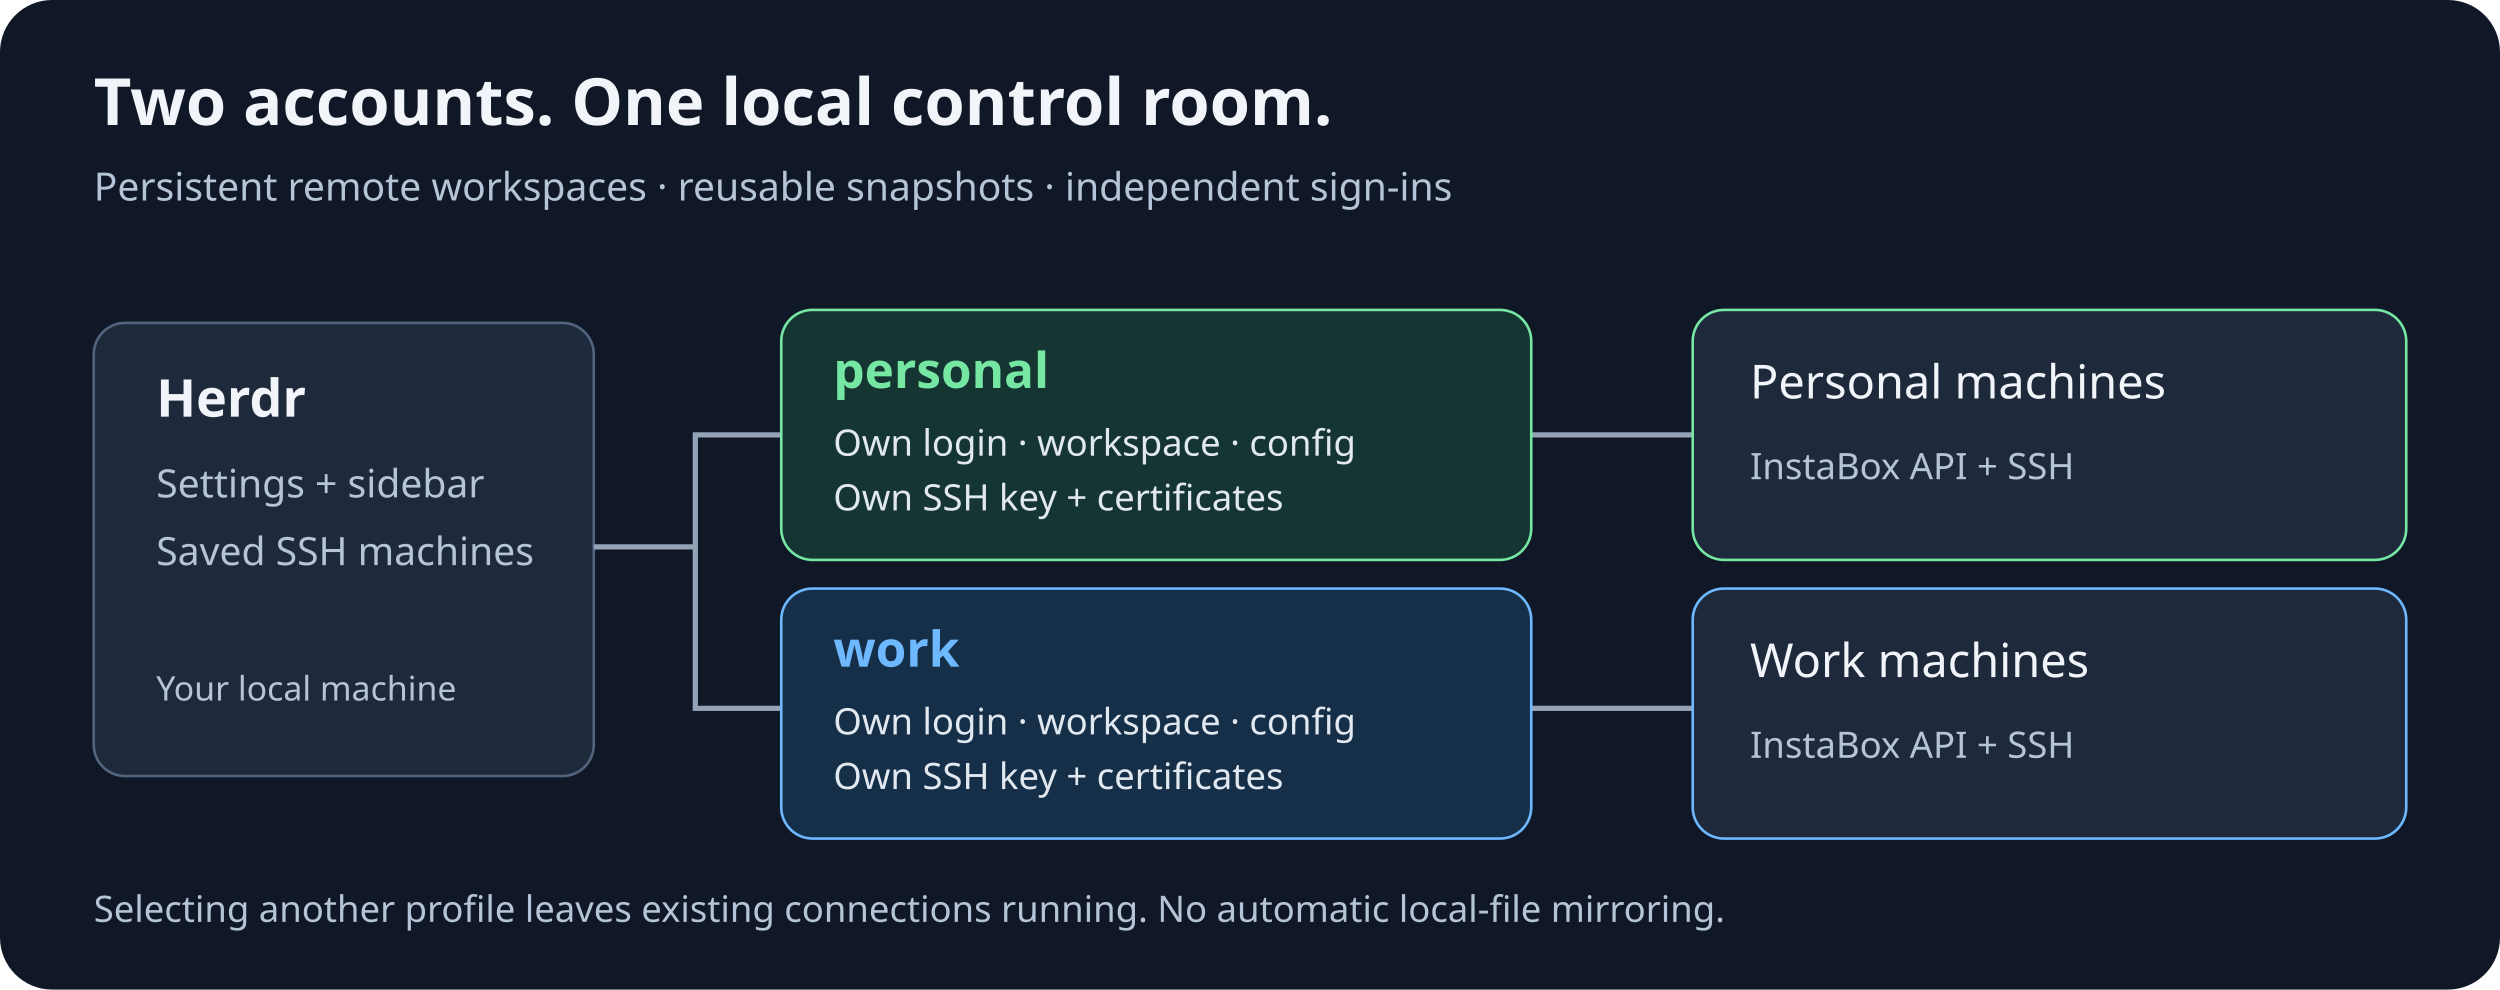
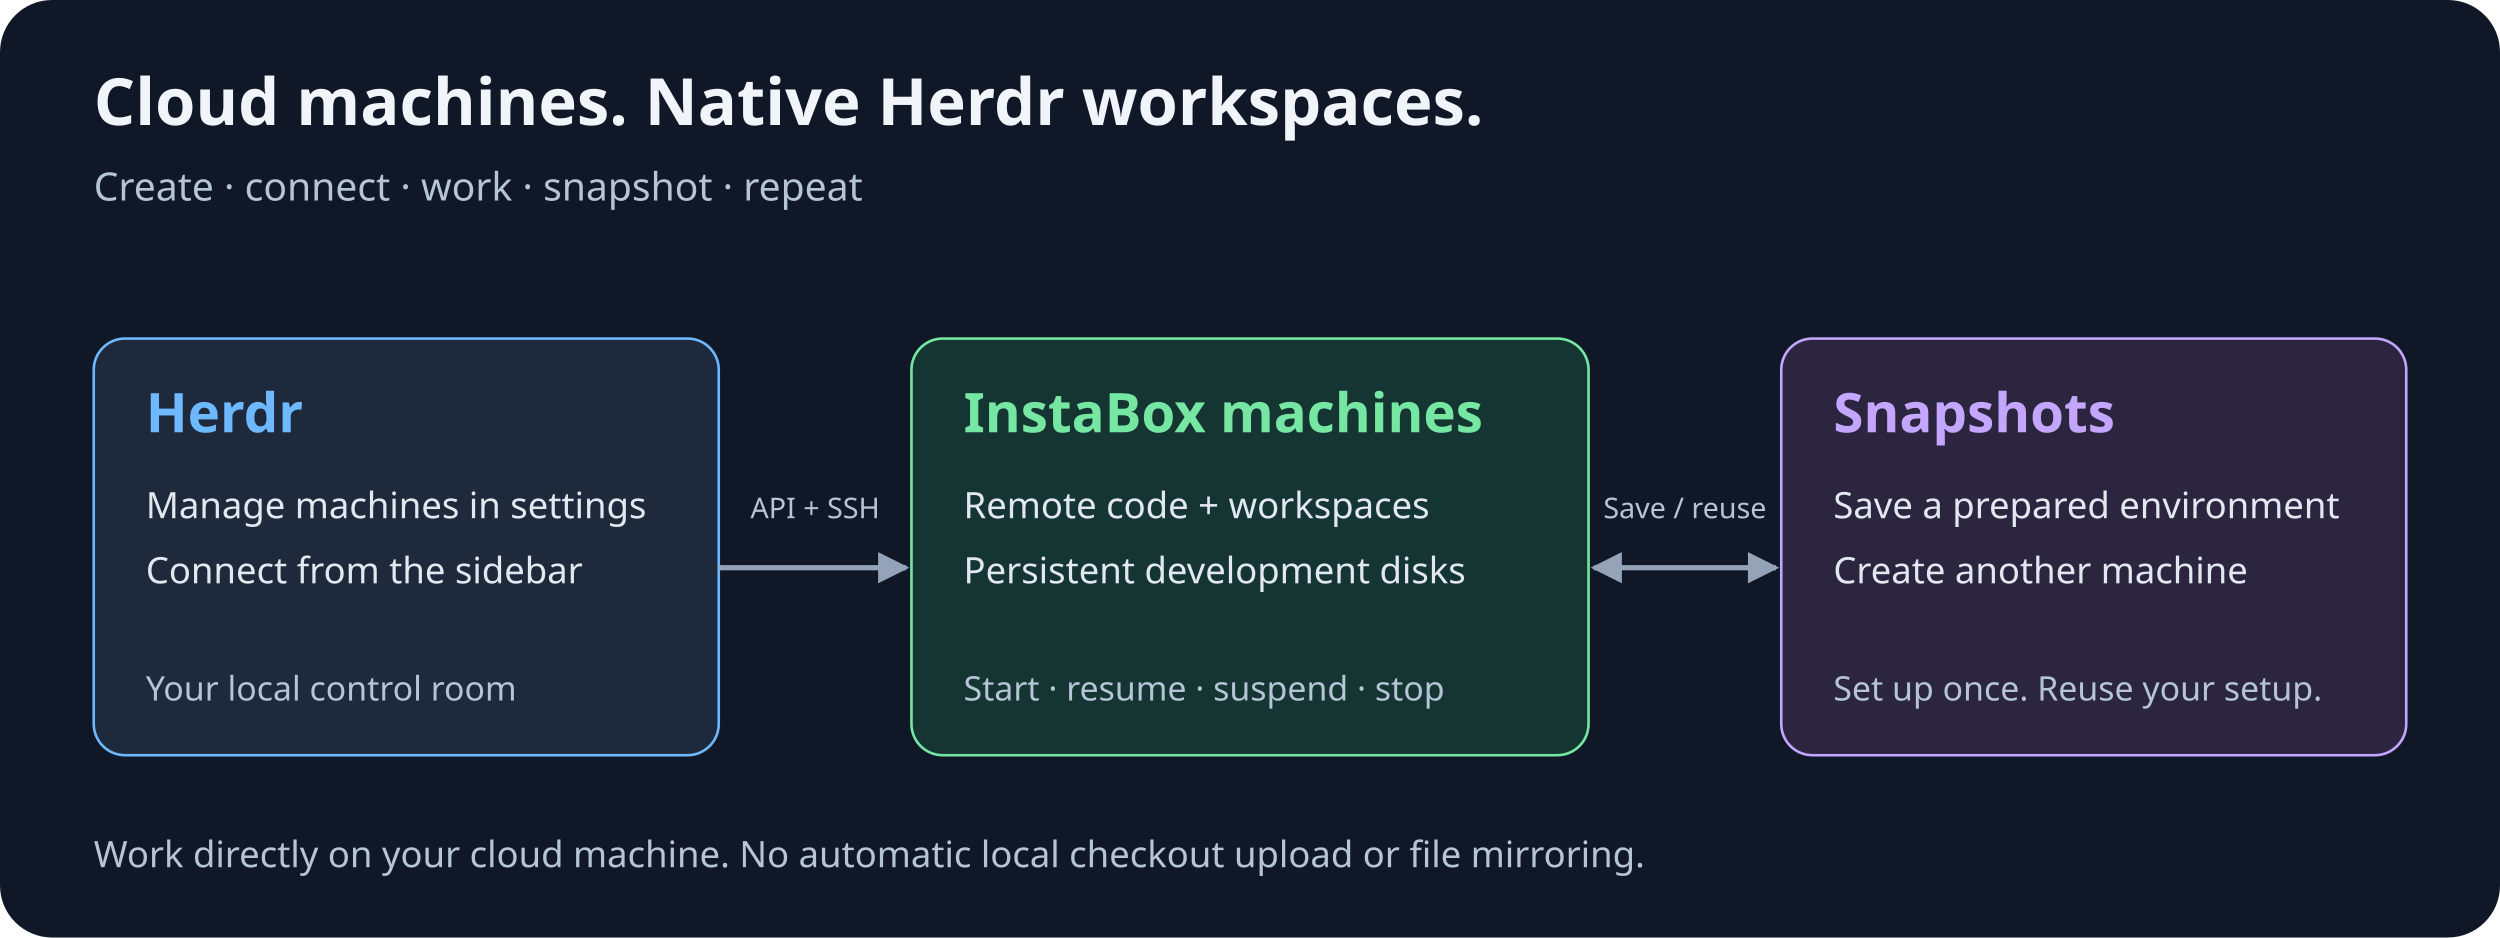
- <svg xmlns="http://www.w3.org/2000/svg" width="960" height="380" viewBox="0 0 960 380" role="img" aria-labelledby="title desc">
-   <rect width="960" height="380" rx="20" fill="#101827" />
+ <svg xmlns="http://www.w3.org/2000/svg" width="960" height="360" viewBox="0 0 960 360" role="img" aria-labelledby="title desc">
+   <defs>
+     <marker id="arrow" viewBox="0 0 10 10" refX="9" refY="5" markerWidth="6" markerHeight="6" orient="auto-start-reverse">
+       <path d="M0 0L10 5L0 10Z" fill="#94a3b8" />
+     </marker>
+   </defs>
+   <rect width="960" height="360" rx="20" fill="#101827" />
  <g font-family="system-ui,sans-serif">
-     <text x="36" y="48" fill="#f1f5f9" font-size="25" font-weight="700">Two accounts. One local control room.</text>
-     <text x="36" y="77" fill="#b5c4d6" font-size="15">Persistent remote workspaces · reusable snapshots · independent sign-ins</text>
-     <rect x="36" y="124" width="192" height="174" rx="12" fill="#1e293b" stroke="#52647d" />
-     <text x="60" y="160" fill="#f1f5f9" font-size="20" font-weight="700">Herdr</text>
-     <text x="60" y="191" fill="#b5c4d6" font-size="15">Settings + sidebar</text>
-     <text x="60" y="217" fill="#b5c4d6" font-size="15">Saved SSH machines</text>
-     <text x="60" y="269" fill="#b5c4d6" font-size="13">Your local machine</text>
-     <path d="M228 210H267V167H300M267 210V272H300M588 167H650M588 272H650" fill="none" stroke="#94a3b8" stroke-width="2" />
-     <rect x="300" y="119" width="288" height="96" rx="12" fill="#153532" stroke="#76e6a3" />
-     <text x="320" y="149" fill="#76e6a3" font-size="19" font-weight="700">personal</text>
-     <text x="320" y="175" fill="#e2e8f0" font-size="14">Own login · workspace · config</text>
-     <text x="320" y="196" fill="#e2e8f0" font-size="14">Own SSH key + certificates</text>
-     <rect x="300" y="226" width="288" height="96" rx="12" fill="#162f48" stroke="#6db8ff" />
-     <text x="320" y="256" fill="#6db8ff" font-size="19" font-weight="700">work</text>
-     <text x="320" y="282" fill="#e2e8f0" font-size="14">Own login · workspace · config</text>
-     <text x="320" y="303" fill="#e2e8f0" font-size="14">Own SSH key + certificates</text>
-     <rect x="650" y="119" width="274" height="96" rx="12" fill="#1e293b" stroke="#76e6a3" />
-     <text x="672" y="153" fill="#f1f5f9" font-size="18">Personal machines</text>
-     <text x="672" y="184" fill="#b5c4d6" font-size="14">InstaBox API + SSH</text>
-     <rect x="650" y="226" width="274" height="96" rx="12" fill="#1e293b" stroke="#6db8ff" />
-     <text x="672" y="260" fill="#f1f5f9" font-size="18">Work machines</text>
-     <text x="672" y="291" fill="#b5c4d6" font-size="14">InstaBox API + SSH</text>
-     <text x="36" y="354" fill="#b5c4d6" font-size="14">Selecting another profile leaves existing connections running. No automatic local-file mirroring.</text>
+     <text x="36" y="48" fill="#f1f5f9" font-size="25" font-weight="700">Cloud machines. Native Herdr workspaces.</text>
+     <text x="36" y="77" fill="#b5c4d6" font-size="15">Create · connect · work · snapshot · repeat</text>
+     <rect x="36" y="130" width="240" height="160" rx="12" fill="#1e293b" stroke="#6db8ff" />
+     <text x="56" y="166" fill="#6db8ff" font-size="21" font-weight="700">Herdr</text>
+     <text x="56" y="199" fill="#e2e8f0" font-size="14">Manage machines in settings</text>
+     <text x="56" y="224" fill="#e2e8f0" font-size="14">Connect from the sidebar</text>
+     <text x="56" y="269" fill="#b5c4d6" font-size="13">Your local control room</text>
+     <path d="M276 218H348" fill="none" stroke="#94a3b8" stroke-width="2" marker-end="url(#arrow)" />
+     <text x="313" y="199" text-anchor="middle" fill="#b5c4d6" font-size="11">API + SSH</text>
+     <rect x="350" y="130" width="260" height="160" rx="12" fill="#153532" stroke="#76e6a3" />
+     <text x="370" y="166" fill="#76e6a3" font-size="21" font-weight="700">InstaBox machines</text>
+     <text x="370" y="199" fill="#e2e8f0" font-size="14">Remote code + workspaces</text>
+     <text x="370" y="224" fill="#e2e8f0" font-size="14">Persistent development disks</text>
+     <text x="370" y="269" fill="#b5c4d6" font-size="13">Start · resume · suspend · stop</text>
+     <path d="M612 218H682" fill="none" stroke="#94a3b8" stroke-width="2" marker-start="url(#arrow)" marker-end="url(#arrow)" />
+     <text x="647" y="199" text-anchor="middle" fill="#b5c4d6" font-size="11">Save / reuse</text>
+     <rect x="684" y="130" width="240" height="160" rx="12" fill="#2c2540" stroke="#c4a6ff" />
+     <text x="704" y="166" fill="#c4a6ff" font-size="21" font-weight="700">Snapshots</text>
+     <text x="704" y="199" fill="#e2e8f0" font-size="14">Save a prepared environment</text>
+     <text x="704" y="224" fill="#e2e8f0" font-size="14">Create another machine</text>
+     <text x="704" y="269" fill="#b5c4d6" font-size="13">Set up once. Reuse your setup.</text>
+     <text x="36" y="333" fill="#b5c4d6" font-size="14">Work directly on your cloud machine. No automatic local checkout upload or file mirroring.</text>
  </g>
</svg>
